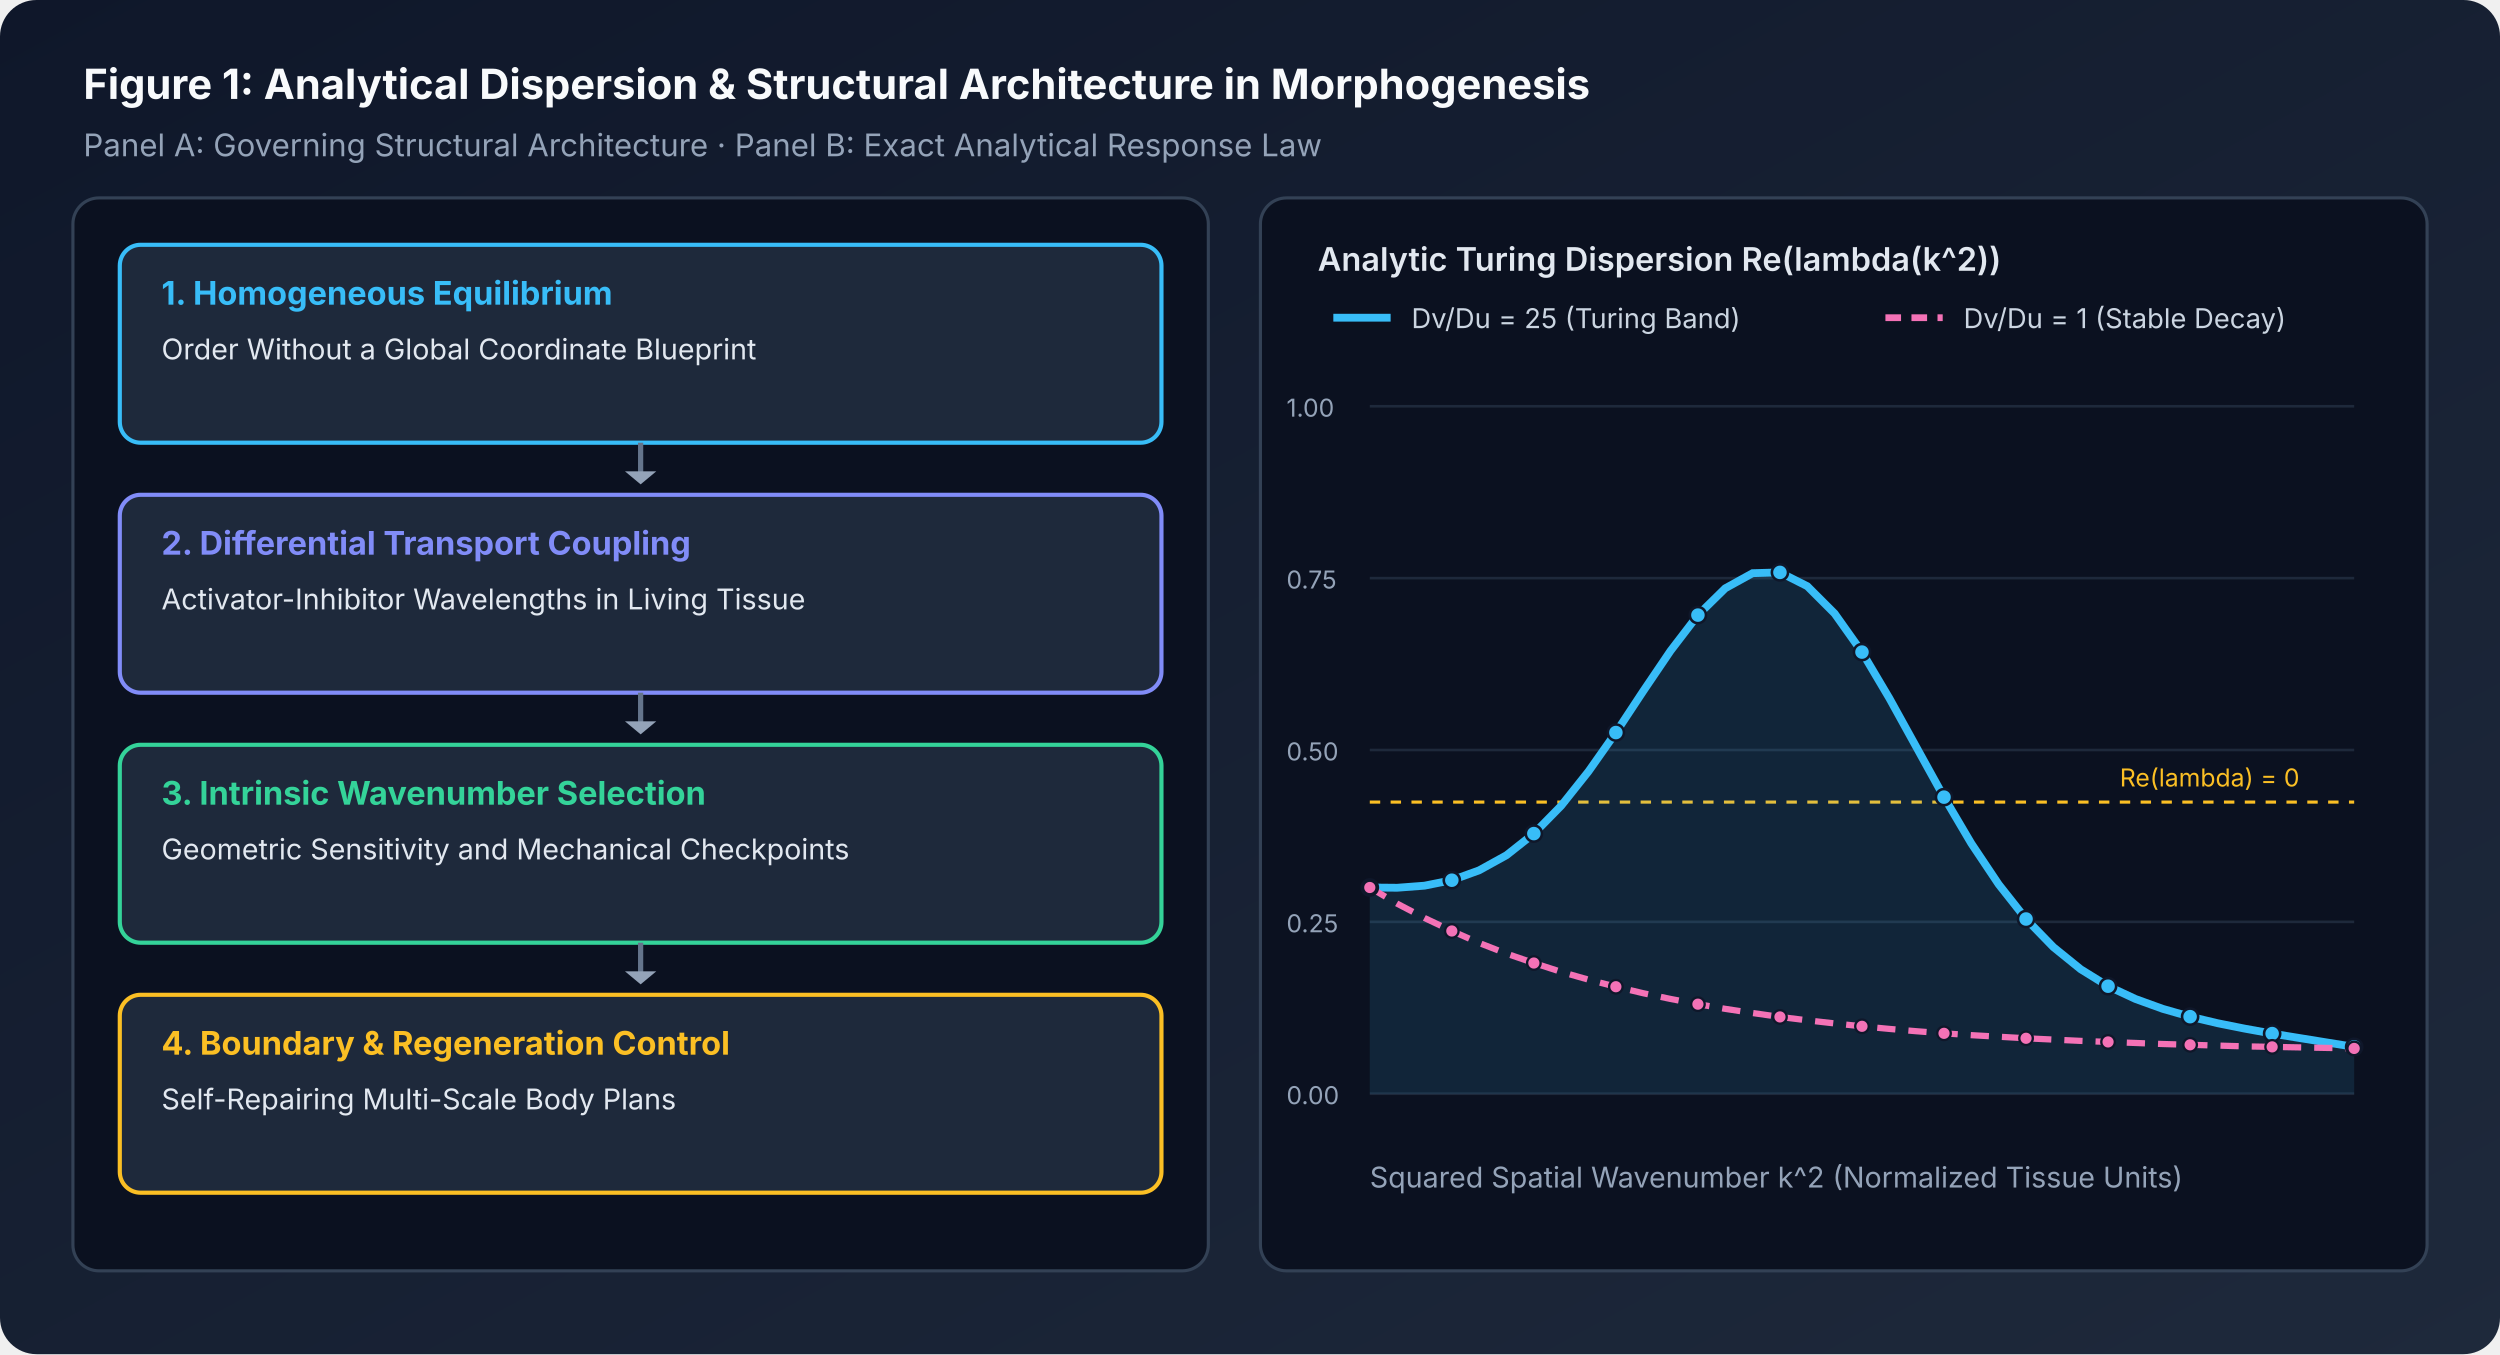
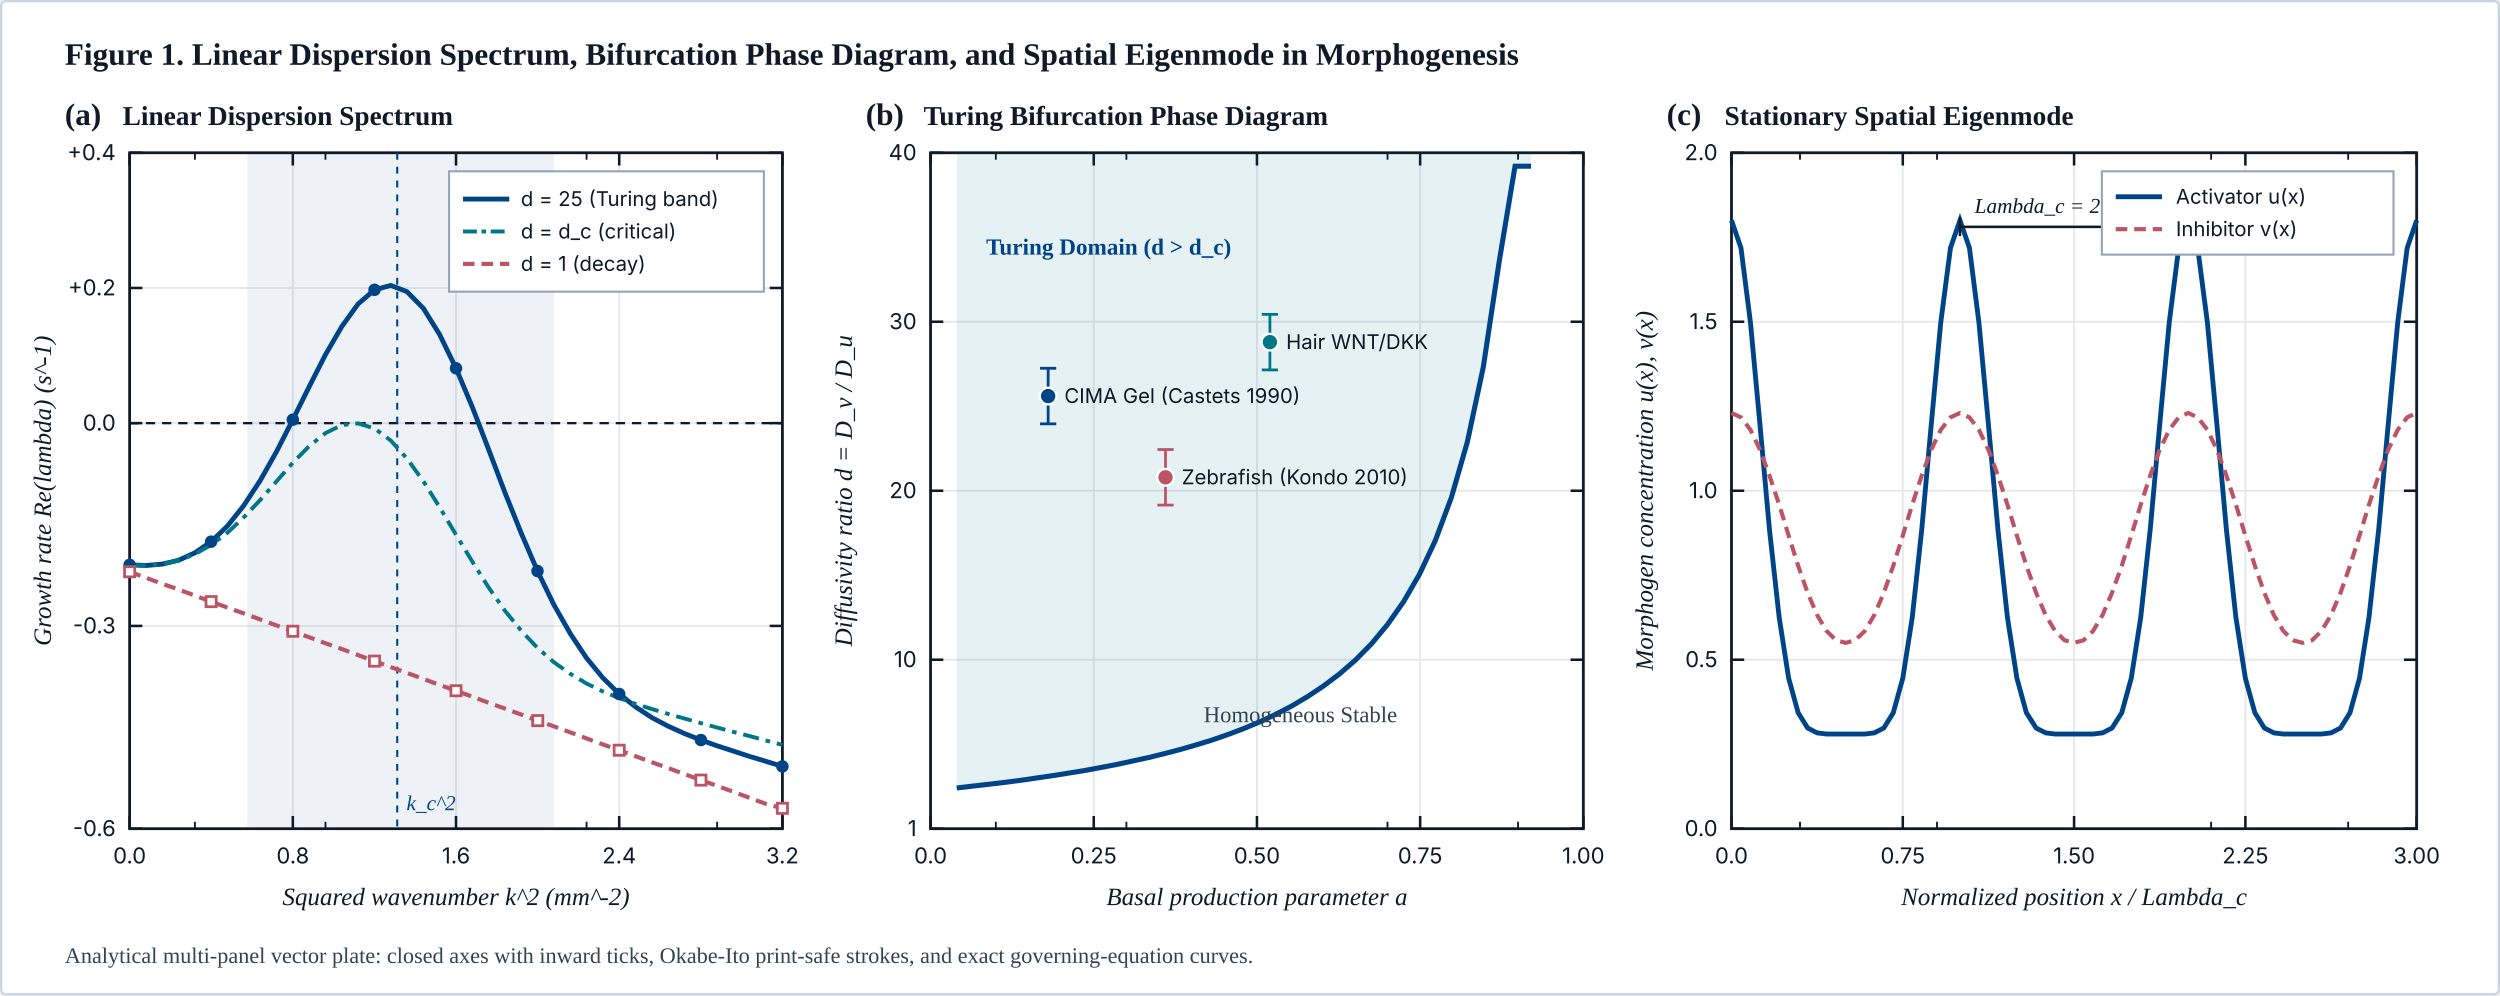
- <svg xmlns="http://www.w3.org/2000/svg" viewBox="0 0 960 520" width="960" height="520" role="img">
-   <defs>
-     <linearGradient id="domFigBg" x1="0%" y1="0%" x2="100%" y2="100%">
-       <stop offset="0%" stop-color="#0f172a" />
-       <stop offset="100%" stop-color="#1e293b" />
-     </linearGradient>
-   </defs>
-   <rect x="0" y="0" width="960" height="520" rx="14" fill="url(#domFigBg)" />
-   <text x="32" y="38" fill="#f8fafc" font-family="Inter, system-ui, sans-serif" font-size="16" font-weight="700">Figure 1: Analytical Dispersion &amp; Structural Architecture in Morphogenesis</text>
-   <text x="32" y="60" fill="#94a3b8" font-family="Inter, system-ui, sans-serif" font-size="12">Panel A: Governing Structural Architecture   ·   Panel B: Exact Analytical Response Law</text>
-   <rect x="28" y="76" width="436" height="412" rx="10" fill="#0b1120" stroke="#334155" stroke-width="1.2" />
-   <rect x="46" y="94" width="400" height="76" rx="8" fill="#1e293b" stroke="#38bdf8" stroke-width="1.6" />
-   <text x="62" y="117" fill="#38bdf8" font-family="Inter, system-ui, sans-serif" font-size="12.5" font-weight="700">1. Homogeneous Equilibrium</text>
-   <text x="62" y="138" fill="#e2e8f0" font-family="Inter, system-ui, sans-serif" font-size="11">Order Without a Global Coordinate Blueprint</text>
-   <line x1="246" y1="170" x2="246" y2="182" stroke="#64748b" stroke-width="2" />
-   <polygon points="240,181 252,181 246,186" fill="#94a3b8" />
-   <rect x="46" y="190" width="400" height="76" rx="8" fill="#1e293b" stroke="#818cf8" stroke-width="1.6" />
-   <text x="62" y="213" fill="#818cf8" font-family="Inter, system-ui, sans-serif" font-size="12.5" font-weight="700">2. Differential Transport Coupling</text>
-   <text x="62" y="234" fill="#e2e8f0" font-family="Inter, system-ui, sans-serif" font-size="11">Activator-Inhibitor Wavelengths in Living Tissue</text>
-   <line x1="246" y1="266" x2="246" y2="278" stroke="#64748b" stroke-width="2" />
-   <polygon points="240,277 252,277 246,282" fill="#94a3b8" />
-   <rect x="46" y="286" width="400" height="76" rx="8" fill="#1e293b" stroke="#34d399" stroke-width="1.6" />
-   <text x="62" y="309" fill="#34d399" font-family="Inter, system-ui, sans-serif" font-size="12.5" font-weight="700">3. Intrinsic Wavenumber Selection</text>
-   <text x="62" y="330" fill="#e2e8f0" font-family="Inter, system-ui, sans-serif" font-size="11">Geometric Sensitivity and Mechanical Checkpoints</text>
-   <line x1="246" y1="362" x2="246" y2="374" stroke="#64748b" stroke-width="2" />
-   <polygon points="240,373 252,373 246,378" fill="#94a3b8" />
-   <rect x="46" y="382" width="400" height="76" rx="8" fill="#1e293b" stroke="#fbbf24" stroke-width="1.6" />
-   <text x="62" y="405" fill="#fbbf24" font-family="Inter, system-ui, sans-serif" font-size="12.5" font-weight="700">4. Boundary &amp; Regeneration Control</text>
-   <text x="62" y="426" fill="#e2e8f0" font-family="Inter, system-ui, sans-serif" font-size="11">Self-Repairing Multi-Scale Body Plans</text>
-   <rect x="484" y="76" width="448" height="412" rx="10" fill="#0b1120" stroke="#334155" stroke-width="1.2" />
-   <text x="506" y="104" fill="#e2e8f0" font-family="Inter, system-ui, sans-serif" font-size="12.5" font-weight="600">Analytic Turing Dispersion Re(lambda(k^2))</text>
-   <line x1="512" y1="122" x2="534" y2="122" stroke="#38bdf8" stroke-width="3" />
-   <text x="542" y="126" fill="#cbd5e1" font-family="Inter, system-ui, sans-serif" font-size="10.5">Dv/Du = 25 (Turing Band)</text>
-   <line x1="724" y1="122" x2="746" y2="122" stroke="#f472b6" stroke-width="2.6" stroke-dasharray="6 4" />
-   <text x="754" y="126" fill="#cbd5e1" font-family="Inter, system-ui, sans-serif" font-size="10.5">Dv/Du = 1 (Stable Decay)</text>
-   <line x1="526" y1="420" x2="904" y2="420" stroke="#1e293b" stroke-width="1" />
-   <line x1="526" y1="354" x2="904" y2="354" stroke="#1e293b" stroke-width="1" />
-   <line x1="526" y1="288" x2="904" y2="288" stroke="#1e293b" stroke-width="1" />
-   <line x1="526" y1="222" x2="904" y2="222" stroke="#1e293b" stroke-width="1" />
-   <line x1="526" y1="156" x2="904" y2="156" stroke="#1e293b" stroke-width="1" />
-   <line x1="526" y1="308" x2="904" y2="308" stroke="#fbbf24" stroke-width="1.2" stroke-dasharray="4 4" />
-   <text x="814" y="302" fill="#fbbf24" font-family="Inter, system-ui, sans-serif" font-size="9.5">Re(lambda) = 0</text>
-   <text x="494" y="424" fill="#94a3b8" font-family="Inter, system-ui, sans-serif" font-size="9.5">0.00</text>
-   <text x="494" y="358" fill="#94a3b8" font-family="Inter, system-ui, sans-serif" font-size="9.5">0.25</text>
-   <text x="494" y="292" fill="#94a3b8" font-family="Inter, system-ui, sans-serif" font-size="9.5">0.50</text>
-   <text x="494" y="226" fill="#94a3b8" font-family="Inter, system-ui, sans-serif" font-size="9.5">0.75</text>
-   <text x="494" y="160" fill="#94a3b8" font-family="Inter, system-ui, sans-serif" font-size="9.5">1.00</text>
-   <polygon points="526.0,420.0 526.0,340.8 536.5,340.9 547.0,340.1 557.5,338.0 568.0,334.2 578.5,328.4 589.0,320.1 599.5,309.4 610.0,296.2 620.5,281.3 631.0,265.4 641.5,249.9 652.0,236.2 662.5,225.9 673.0,220.1 683.5,219.8 694.0,225.1 704.5,235.6 715.0,250.4 725.5,268.1 736.0,287.1 746.5,306.1 757.0,323.9 767.5,339.6 778.0,352.9 788.5,363.7 799.0,372.2 809.5,378.7 820.0,383.6 830.5,387.4 841.0,390.4 851.5,392.9 862.0,395.0 872.5,396.9 883.0,398.6 893.5,400.3 904.0,402.0 904.0,420.0" fill="#38bdf8" opacity="0.12" />
-   <path d="M526.0,340.8 L536.5,340.9 L547.0,340.1 L557.5,338.0 L568.0,334.2 L578.5,328.4 L589.0,320.1 L599.5,309.4 L610.0,296.2 L620.5,281.3 L631.0,265.4 L641.5,249.9 L652.0,236.2 L662.5,225.9 L673.0,220.1 L683.5,219.8 L694.0,225.1 L704.5,235.6 L715.0,250.4 L725.5,268.1 L736.0,287.1 L746.5,306.1 L757.0,323.9 L767.5,339.6 L778.0,352.9 L788.5,363.7 L799.0,372.2 L809.5,378.7 L820.0,383.6 L830.5,387.4 L841.0,390.4 L851.5,392.9 L862.0,395.0 L872.5,396.9 L883.0,398.6 L893.5,400.3 L904.0,402.0" fill="none" stroke="#38bdf8" stroke-width="3.0" />
-   <path d="M526.0,340.8 L536.5,347.0 L547.0,352.5 L557.5,357.5 L568.0,362.1 L578.5,366.2 L589.0,369.8 L599.5,373.2 L610.0,376.2 L620.5,378.9 L631.0,381.4 L641.5,383.6 L652.0,385.6 L662.5,387.4 L673.0,389.0 L683.5,390.5 L694.0,391.8 L704.5,393.0 L715.0,394.1 L725.5,395.1 L736.0,396.0 L746.5,396.8 L757.0,397.5 L767.5,398.1 L778.0,398.7 L788.5,399.2 L799.0,399.7 L809.5,400.1 L820.0,400.5 L830.5,400.9 L841.0,401.2 L851.5,401.5 L862.0,401.8 L872.5,402.0 L883.0,402.2 L893.5,402.4 L904.0,402.6" fill="none" stroke="#f472b6" stroke-width="2.4" stroke-dasharray="7 5" />
-   <circle cx="526.0" cy="340.8" r="3.1" fill="#38bdf8" stroke="#0f172a" stroke-width="1.0" />
-   <circle cx="526.0" cy="340.8" r="2.6" fill="#f472b6" stroke="#0f172a" stroke-width="0.9" />
-   <circle cx="557.5" cy="338.0" r="3.1" fill="#38bdf8" stroke="#0f172a" stroke-width="1.0" />
-   <circle cx="557.5" cy="357.5" r="2.6" fill="#f472b6" stroke="#0f172a" stroke-width="0.9" />
-   <circle cx="589.0" cy="320.1" r="3.1" fill="#38bdf8" stroke="#0f172a" stroke-width="1.0" />
-   <circle cx="589.0" cy="369.8" r="2.6" fill="#f472b6" stroke="#0f172a" stroke-width="0.9" />
-   <circle cx="620.5" cy="281.3" r="3.1" fill="#38bdf8" stroke="#0f172a" stroke-width="1.0" />
-   <circle cx="620.5" cy="378.9" r="2.6" fill="#f472b6" stroke="#0f172a" stroke-width="0.9" />
-   <circle cx="652.0" cy="236.2" r="3.1" fill="#38bdf8" stroke="#0f172a" stroke-width="1.0" />
-   <circle cx="652.0" cy="385.6" r="2.6" fill="#f472b6" stroke="#0f172a" stroke-width="0.9" />
-   <circle cx="683.5" cy="219.8" r="3.1" fill="#38bdf8" stroke="#0f172a" stroke-width="1.0" />
-   <circle cx="683.5" cy="390.5" r="2.6" fill="#f472b6" stroke="#0f172a" stroke-width="0.9" />
-   <circle cx="715.0" cy="250.4" r="3.1" fill="#38bdf8" stroke="#0f172a" stroke-width="1.0" />
-   <circle cx="715.0" cy="394.1" r="2.6" fill="#f472b6" stroke="#0f172a" stroke-width="0.9" />
-   <circle cx="746.5" cy="306.1" r="3.1" fill="#38bdf8" stroke="#0f172a" stroke-width="1.0" />
-   <circle cx="746.5" cy="396.8" r="2.6" fill="#f472b6" stroke="#0f172a" stroke-width="0.9" />
-   <circle cx="778.0" cy="352.9" r="3.1" fill="#38bdf8" stroke="#0f172a" stroke-width="1.0" />
-   <circle cx="778.0" cy="398.7" r="2.6" fill="#f472b6" stroke="#0f172a" stroke-width="0.9" />
-   <circle cx="809.5" cy="378.7" r="3.1" fill="#38bdf8" stroke="#0f172a" stroke-width="1.0" />
-   <circle cx="809.5" cy="400.1" r="2.6" fill="#f472b6" stroke="#0f172a" stroke-width="0.9" />
-   <circle cx="841.0" cy="390.4" r="3.1" fill="#38bdf8" stroke="#0f172a" stroke-width="1.0" />
-   <circle cx="841.0" cy="401.2" r="2.6" fill="#f472b6" stroke="#0f172a" stroke-width="0.9" />
-   <circle cx="872.5" cy="396.9" r="3.1" fill="#38bdf8" stroke="#0f172a" stroke-width="1.0" />
-   <circle cx="872.5" cy="402.0" r="2.6" fill="#f472b6" stroke="#0f172a" stroke-width="0.9" />
-   <circle cx="904.0" cy="402.0" r="3.1" fill="#38bdf8" stroke="#0f172a" stroke-width="1.0" />
-   <circle cx="904.0" cy="402.6" r="2.6" fill="#f472b6" stroke="#0f172a" stroke-width="0.9" />
-   <text x="526" y="456" fill="#94a3b8" font-family="Inter, system-ui, sans-serif" font-size="11">Squared Spatial Wavenumber k^2 (Normalized Tissue Units)</text>
+ <svg xmlns="http://www.w3.org/2000/svg" viewBox="0 0 1080 430" width="1080" height="430" role="img" data-figure-style="journal-multipanel">
+   <rect x="0.5" y="0.5" width="1079" height="429" rx="2" fill="#ffffff" stroke="#cbd5e1" stroke-width="1" />
+   <text x="28" y="28" fill="#111827" font-family="Georgia, 'Times New Roman', serif" font-size="13.5" font-weight="700">Figure 1. Linear Dispersion Spectrum, Bifurcation Phase Diagram, and Spatial Eigenmode in Morphogenesis</text>
+   <text x="28.0" y="54.0" fill="#111827" font-family="Georgia, 'Times New Roman', serif" font-size="13.5" font-weight="700">(a)</text>
+   <text x="53.0" y="54.0" fill="#111827" font-family="Georgia, 'Times New Roman', serif" font-size="11.8" font-weight="600">Linear Dispersion Spectrum</text>
+   <line x1="56.0" y1="358.0" x2="338.0" y2="358.0" stroke="#e5e7eb" stroke-width="0.8" />
+   <line x1="56.0" y1="270.4" x2="338.0" y2="270.4" stroke="#e5e7eb" stroke-width="0.8" />
+   <line x1="56.0" y1="182.8" x2="338.0" y2="182.8" stroke="#e5e7eb" stroke-width="0.8" />
+   <line x1="56.0" y1="124.4" x2="338.0" y2="124.4" stroke="#e5e7eb" stroke-width="0.8" />
+   <line x1="56.0" y1="66.0" x2="338.0" y2="66.0" stroke="#e5e7eb" stroke-width="0.8" />
+   <line x1="56.0" y1="66.0" x2="56.0" y2="358.0" stroke="#e5e7eb" stroke-width="0.8" />
+   <line x1="126.5" y1="66.0" x2="126.5" y2="358.0" stroke="#e5e7eb" stroke-width="0.8" />
+   <line x1="197.0" y1="66.0" x2="197.0" y2="358.0" stroke="#e5e7eb" stroke-width="0.8" />
+   <line x1="267.5" y1="66.0" x2="267.5" y2="358.0" stroke="#e5e7eb" stroke-width="0.8" />
+   <line x1="338.0" y1="66.0" x2="338.0" y2="358.0" stroke="#e5e7eb" stroke-width="0.8" />
+   <rect x="56.0" y="66.0" width="282.0" height="292.0" fill="none" stroke="#111827" stroke-width="1.2" />
+   <line x1="56.0" y1="358.0" x2="56.0" y2="352.5" stroke="#111827" stroke-width="1.1" />
+   <line x1="56.0" y1="66.0" x2="56.0" y2="71.5" stroke="#111827" stroke-width="1.1" />
+   <text x="56.0" y="373.0" text-anchor="middle" fill="#111827" font-family="Inter, 'Helvetica Neue', Arial, sans-serif" font-size="9.5">0.0</text>
+   <line x1="126.5" y1="358.0" x2="126.5" y2="352.5" stroke="#111827" stroke-width="1.1" />
+   <line x1="126.5" y1="66.0" x2="126.5" y2="71.5" stroke="#111827" stroke-width="1.1" />
+   <text x="126.5" y="373.0" text-anchor="middle" fill="#111827" font-family="Inter, 'Helvetica Neue', Arial, sans-serif" font-size="9.5">0.8</text>
+   <line x1="197.0" y1="358.0" x2="197.0" y2="352.5" stroke="#111827" stroke-width="1.1" />
+   <line x1="197.0" y1="66.0" x2="197.0" y2="71.5" stroke="#111827" stroke-width="1.1" />
+   <text x="197.0" y="373.0" text-anchor="middle" fill="#111827" font-family="Inter, 'Helvetica Neue', Arial, sans-serif" font-size="9.5">1.6</text>
+   <line x1="267.5" y1="358.0" x2="267.5" y2="352.5" stroke="#111827" stroke-width="1.1" />
+   <line x1="267.5" y1="66.0" x2="267.5" y2="71.5" stroke="#111827" stroke-width="1.1" />
+   <text x="267.5" y="373.0" text-anchor="middle" fill="#111827" font-family="Inter, 'Helvetica Neue', Arial, sans-serif" font-size="9.5">2.4</text>
+   <line x1="338.0" y1="358.0" x2="338.0" y2="352.5" stroke="#111827" stroke-width="1.1" />
+   <line x1="338.0" y1="66.0" x2="338.0" y2="71.5" stroke="#111827" stroke-width="1.1" />
+   <text x="338.0" y="373.0" text-anchor="middle" fill="#111827" font-family="Inter, 'Helvetica Neue', Arial, sans-serif" font-size="9.5">3.2</text>
+   <line x1="84.2" y1="358.0" x2="84.2" y2="355.0" stroke="#111827" stroke-width="0.8" />
+   <line x1="84.2" y1="66.0" x2="84.2" y2="69.0" stroke="#111827" stroke-width="0.8" />
+   <line x1="140.6" y1="358.0" x2="140.6" y2="355.0" stroke="#111827" stroke-width="0.8" />
+   <line x1="140.6" y1="66.0" x2="140.6" y2="69.0" stroke="#111827" stroke-width="0.8" />
+   <line x1="197.0" y1="358.0" x2="197.0" y2="355.0" stroke="#111827" stroke-width="0.8" />
+   <line x1="197.0" y1="66.0" x2="197.0" y2="69.0" stroke="#111827" stroke-width="0.8" />
+   <line x1="253.4" y1="358.0" x2="253.4" y2="355.0" stroke="#111827" stroke-width="0.8" />
+   <line x1="253.4" y1="66.0" x2="253.4" y2="69.0" stroke="#111827" stroke-width="0.8" />
+   <line x1="309.8" y1="358.0" x2="309.8" y2="355.0" stroke="#111827" stroke-width="0.8" />
+   <line x1="309.8" y1="66.0" x2="309.8" y2="69.0" stroke="#111827" stroke-width="0.8" />
+   <line x1="56.0" y1="358.0" x2="61.5" y2="358.0" stroke="#111827" stroke-width="1.1" />
+   <line x1="338.0" y1="358.0" x2="332.5" y2="358.0" stroke="#111827" stroke-width="1.1" />
+   <text x="50.0" y="361.2" text-anchor="end" fill="#111827" font-family="Inter, 'Helvetica Neue', Arial, sans-serif" font-size="9.5">-0.6</text>
+   <line x1="56.0" y1="270.4" x2="61.5" y2="270.4" stroke="#111827" stroke-width="1.1" />
+   <line x1="338.0" y1="270.4" x2="332.5" y2="270.4" stroke="#111827" stroke-width="1.1" />
+   <text x="50.0" y="273.6" text-anchor="end" fill="#111827" font-family="Inter, 'Helvetica Neue', Arial, sans-serif" font-size="9.5">-0.3</text>
+   <line x1="56.0" y1="182.8" x2="61.5" y2="182.8" stroke="#111827" stroke-width="1.1" />
+   <line x1="338.0" y1="182.8" x2="332.5" y2="182.8" stroke="#111827" stroke-width="1.1" />
+   <text x="50.0" y="186.0" text-anchor="end" fill="#111827" font-family="Inter, 'Helvetica Neue', Arial, sans-serif" font-size="9.5">0.0</text>
+   <line x1="56.0" y1="124.4" x2="61.5" y2="124.4" stroke="#111827" stroke-width="1.1" />
+   <line x1="338.0" y1="124.4" x2="332.5" y2="124.4" stroke="#111827" stroke-width="1.1" />
+   <text x="50.0" y="127.6" text-anchor="end" fill="#111827" font-family="Inter, 'Helvetica Neue', Arial, sans-serif" font-size="9.5">+0.2</text>
+   <line x1="56.0" y1="66.0" x2="61.5" y2="66.0" stroke="#111827" stroke-width="1.1" />
+   <line x1="338.0" y1="66.0" x2="332.5" y2="66.0" stroke="#111827" stroke-width="1.1" />
+   <text x="50.0" y="69.2" text-anchor="end" fill="#111827" font-family="Inter, 'Helvetica Neue', Arial, sans-serif" font-size="9.5">+0.4</text>
+   <text x="197.0" y="391.0" text-anchor="middle" fill="#111827" font-family="Georgia, 'Times New Roman', serif" font-size="10.8" font-style="italic">Squared wavenumber k^2 (mm^-2)</text>
+   <text x="22.0" y="212.0" text-anchor="middle" transform="rotate(-90 22.0 212.0)" fill="#111827" font-family="Georgia, 'Times New Roman', serif" font-size="10.8" font-style="italic">Growth rate Re(lambda) (s^-1)</text>
+   <rect x="106.8" y="66.0" width="132.5" height="292.0" fill="#004488" fill-opacity="0.07" />
+   <line x1="56.0" y1="182.8" x2="338.0" y2="182.8" stroke="#111827" stroke-width="1.0" stroke-dasharray="4 3" />
+   <line x1="171.6" y1="66.0" x2="171.6" y2="358.0" stroke="#004488" stroke-width="0.9" stroke-dasharray="3 3" />
+   <text x="175.6" y="350.0" fill="#004488" font-family="Georgia, 'Times New Roman', serif" font-size="9.2" font-style="italic">k_c^2</text>
+   <path d="M56.0,244.0 L63.0,244.3 L70.1,243.7 L77.2,242.0 L84.2,238.8 L91.2,234.0 L98.3,227.2 L105.3,218.4 L112.4,207.6 L119.5,195.0 L126.5,181.3 L133.6,167.0 L140.6,153.2 L147.7,141.0 L154.7,131.3 L161.8,125.2 L168.8,123.3 L175.8,126.0 L182.9,133.2 L189.9,144.5 L197.0,159.1 L204.1,176.0 L211.1,194.2 L218.1,212.7 L225.2,230.4 L232.2,246.7 L239.3,261.3 L246.4,273.8 L253.4,284.3 L260.4,292.8 L267.5,299.8 L274.6,305.4 L281.6,310.0 L288.6,313.7 L295.7,316.9 L302.8,319.7 L309.8,322.2 L316.9,324.5 L323.9,326.8 L330.9,328.9 L338.0,331.1" fill="none" stroke="#004488" stroke-width="2.1" />
+   <path d="M56.0,244.1 L63.0,244.3 L70.1,243.7 L77.2,242.1 L84.2,239.4 L91.2,235.4 L98.3,230.1 L105.3,223.5 L112.4,216.0 L119.5,207.9 L126.5,199.9 L133.6,192.7 L140.6,187.1 L147.7,183.6 L154.7,182.9 L161.8,185.1 L168.8,190.3 L175.8,198.1 L182.9,207.9 L189.9,219.1 L197.0,231.0 L204.1,242.7 L211.1,253.8 L218.1,263.8 L225.2,272.5 L232.2,279.9 L239.3,286.1 L246.4,291.1 L253.4,295.3 L260.4,298.7 L267.5,301.6 L274.6,304.1 L281.6,306.3 L288.6,308.4 L295.7,310.4 L302.8,312.4 L309.8,314.3 L316.9,316.2 L323.9,318.0 L330.9,319.9 L338.0,321.8" fill="none" stroke="#007788" stroke-width="1.7" stroke-dasharray="7 3 2 3" />
+   <path d="M56.0,247.0 L63.0,249.6 L70.1,252.2 L77.2,254.7 L84.2,257.3 L91.2,259.9 L98.3,262.5 L105.3,265.0 L112.4,267.6 L119.5,270.2 L126.5,272.7 L133.6,275.3 L140.6,277.9 L147.7,280.4 L154.7,283.0 L161.8,285.6 L168.8,288.2 L175.8,290.7 L182.9,293.3 L189.9,295.9 L197.0,298.4 L204.1,301.0 L211.1,303.6 L218.1,306.1 L225.2,308.7 L232.2,311.3 L239.3,313.8 L246.4,316.4 L253.4,319.0 L260.4,321.6 L267.5,324.1 L274.6,326.7 L281.6,329.3 L288.6,331.8 L295.7,334.4 L302.8,337.0 L309.8,339.5 L316.9,342.1 L323.9,344.7 L330.9,347.3 L338.0,349.2" fill="none" stroke="#bb5566" stroke-width="1.8" stroke-dasharray="5 3" />
+   <circle cx="56.0" cy="244.0" r="2.7" fill="#004488" />
+   <rect x="53.8" y="244.8" width="4.4" height="4.4" fill="#ffffff" stroke="#bb5566" stroke-width="1.2" />
+   <circle cx="91.2" cy="234.0" r="2.7" fill="#004488" />
+   <rect x="89.0" y="257.7" width="4.4" height="4.4" fill="#ffffff" stroke="#bb5566" stroke-width="1.2" />
+   <circle cx="126.5" cy="181.3" r="2.7" fill="#004488" />
+   <rect x="124.3" y="270.5" width="4.4" height="4.4" fill="#ffffff" stroke="#bb5566" stroke-width="1.2" />
+   <circle cx="161.8" cy="125.2" r="2.7" fill="#004488" />
+   <rect x="159.6" y="283.4" width="4.4" height="4.4" fill="#ffffff" stroke="#bb5566" stroke-width="1.2" />
+   <circle cx="197.0" cy="159.1" r="2.7" fill="#004488" />
+   <rect x="194.8" y="296.2" width="4.4" height="4.4" fill="#ffffff" stroke="#bb5566" stroke-width="1.2" />
+   <circle cx="232.2" cy="246.7" r="2.7" fill="#004488" />
+   <rect x="230.1" y="309.1" width="4.4" height="4.4" fill="#ffffff" stroke="#bb5566" stroke-width="1.2" />
+   <circle cx="267.5" cy="299.8" r="2.7" fill="#004488" />
+   <rect x="265.3" y="321.9" width="4.4" height="4.4" fill="#ffffff" stroke="#bb5566" stroke-width="1.2" />
+   <circle cx="302.8" cy="319.7" r="2.7" fill="#004488" />
+   <rect x="300.6" y="334.8" width="4.4" height="4.4" fill="#ffffff" stroke="#bb5566" stroke-width="1.2" />
+   <circle cx="338.0" cy="331.1" r="2.7" fill="#004488" />
+   <rect x="335.8" y="347.0" width="4.4" height="4.4" fill="#ffffff" stroke="#bb5566" stroke-width="1.2" />
+   <rect x="194.0" y="74.0" width="136" height="52" fill="#ffffff" stroke="#94a3b8" stroke-width="0.9" />
+   <line x1="200.0" y1="86.0" x2="220.0" y2="86.0" stroke="#004488" stroke-width="2.1" />
+   <text x="225.0" y="89.0" fill="#111827" font-family="Inter, 'Helvetica Neue', Arial, sans-serif" font-size="8.8">d = 25 (Turing band)</text>
+   <line x1="200.0" y1="100.0" x2="220.0" y2="100.0" stroke="#007788" stroke-width="1.7" stroke-dasharray="6 2 2 2" />
+   <text x="225.0" y="103.0" fill="#111827" font-family="Inter, 'Helvetica Neue', Arial, sans-serif" font-size="8.8">d = d_c (critical)</text>
+   <line x1="200.0" y1="114.0" x2="220.0" y2="114.0" stroke="#bb5566" stroke-width="1.8" stroke-dasharray="5 3" />
+   <text x="225.0" y="117.0" fill="#111827" font-family="Inter, 'Helvetica Neue', Arial, sans-serif" font-size="8.8">d = 1 (decay)</text>
+   <text x="374.0" y="54.0" fill="#111827" font-family="Georgia, 'Times New Roman', serif" font-size="13.5" font-weight="700">(b)</text>
+   <text x="399.0" y="54.0" fill="#111827" font-family="Georgia, 'Times New Roman', serif" font-size="11.8" font-weight="600">Turing Bifurcation Phase Diagram</text>
+   <line x1="402.0" y1="358.0" x2="684.0" y2="358.0" stroke="#e5e7eb" stroke-width="0.8" />
+   <line x1="402.0" y1="285.0" x2="684.0" y2="285.0" stroke="#e5e7eb" stroke-width="0.8" />
+   <line x1="402.0" y1="212.0" x2="684.0" y2="212.0" stroke="#e5e7eb" stroke-width="0.8" />
+   <line x1="402.0" y1="139.0" x2="684.0" y2="139.0" stroke="#e5e7eb" stroke-width="0.8" />
+   <line x1="402.0" y1="66.0" x2="684.0" y2="66.0" stroke="#e5e7eb" stroke-width="0.8" />
+   <line x1="402.0" y1="66.0" x2="402.0" y2="358.0" stroke="#e5e7eb" stroke-width="0.8" />
+   <line x1="472.5" y1="66.0" x2="472.5" y2="358.0" stroke="#e5e7eb" stroke-width="0.8" />
+   <line x1="543.0" y1="66.0" x2="543.0" y2="358.0" stroke="#e5e7eb" stroke-width="0.8" />
+   <line x1="613.5" y1="66.0" x2="613.5" y2="358.0" stroke="#e5e7eb" stroke-width="0.8" />
+   <line x1="684.0" y1="66.0" x2="684.0" y2="358.0" stroke="#e5e7eb" stroke-width="0.8" />
+   <rect x="402.0" y="66.0" width="282.0" height="292.0" fill="none" stroke="#111827" stroke-width="1.2" />
+   <line x1="402.0" y1="358.0" x2="402.0" y2="352.5" stroke="#111827" stroke-width="1.1" />
+   <line x1="402.0" y1="66.0" x2="402.0" y2="71.5" stroke="#111827" stroke-width="1.1" />
+   <text x="402.0" y="373.0" text-anchor="middle" fill="#111827" font-family="Inter, 'Helvetica Neue', Arial, sans-serif" font-size="9.5">0.0</text>
+   <line x1="472.5" y1="358.0" x2="472.5" y2="352.5" stroke="#111827" stroke-width="1.1" />
+   <line x1="472.5" y1="66.0" x2="472.5" y2="71.5" stroke="#111827" stroke-width="1.1" />
+   <text x="472.5" y="373.0" text-anchor="middle" fill="#111827" font-family="Inter, 'Helvetica Neue', Arial, sans-serif" font-size="9.5">0.25</text>
+   <line x1="543.0" y1="358.0" x2="543.0" y2="352.5" stroke="#111827" stroke-width="1.1" />
+   <line x1="543.0" y1="66.0" x2="543.0" y2="71.5" stroke="#111827" stroke-width="1.1" />
+   <text x="543.0" y="373.0" text-anchor="middle" fill="#111827" font-family="Inter, 'Helvetica Neue', Arial, sans-serif" font-size="9.5">0.50</text>
+   <line x1="613.5" y1="358.0" x2="613.5" y2="352.5" stroke="#111827" stroke-width="1.1" />
+   <line x1="613.5" y1="66.0" x2="613.5" y2="71.5" stroke="#111827" stroke-width="1.1" />
+   <text x="613.5" y="373.0" text-anchor="middle" fill="#111827" font-family="Inter, 'Helvetica Neue', Arial, sans-serif" font-size="9.5">0.75</text>
+   <line x1="684.0" y1="358.0" x2="684.0" y2="352.5" stroke="#111827" stroke-width="1.1" />
+   <line x1="684.0" y1="66.0" x2="684.0" y2="71.5" stroke="#111827" stroke-width="1.1" />
+   <text x="684.0" y="373.0" text-anchor="middle" fill="#111827" font-family="Inter, 'Helvetica Neue', Arial, sans-serif" font-size="9.5">1.00</text>
+   <line x1="430.2" y1="358.0" x2="430.2" y2="355.0" stroke="#111827" stroke-width="0.8" />
+   <line x1="430.2" y1="66.0" x2="430.2" y2="69.0" stroke="#111827" stroke-width="0.8" />
+   <line x1="486.6" y1="358.0" x2="486.6" y2="355.0" stroke="#111827" stroke-width="0.8" />
+   <line x1="486.6" y1="66.0" x2="486.6" y2="69.0" stroke="#111827" stroke-width="0.8" />
+   <line x1="543.0" y1="358.0" x2="543.0" y2="355.0" stroke="#111827" stroke-width="0.8" />
+   <line x1="543.0" y1="66.0" x2="543.0" y2="69.0" stroke="#111827" stroke-width="0.8" />
+   <line x1="599.4" y1="358.0" x2="599.4" y2="355.0" stroke="#111827" stroke-width="0.8" />
+   <line x1="599.4" y1="66.0" x2="599.4" y2="69.0" stroke="#111827" stroke-width="0.8" />
+   <line x1="655.8" y1="358.0" x2="655.8" y2="355.0" stroke="#111827" stroke-width="0.8" />
+   <line x1="655.8" y1="66.0" x2="655.8" y2="69.0" stroke="#111827" stroke-width="0.8" />
+   <line x1="402.0" y1="358.0" x2="407.5" y2="358.0" stroke="#111827" stroke-width="1.1" />
+   <line x1="684.0" y1="358.0" x2="678.5" y2="358.0" stroke="#111827" stroke-width="1.1" />
+   <text x="396.0" y="361.2" text-anchor="end" fill="#111827" font-family="Inter, 'Helvetica Neue', Arial, sans-serif" font-size="9.5">1</text>
+   <line x1="402.0" y1="285.0" x2="407.5" y2="285.0" stroke="#111827" stroke-width="1.1" />
+   <line x1="684.0" y1="285.0" x2="678.5" y2="285.0" stroke="#111827" stroke-width="1.1" />
+   <text x="396.0" y="288.2" text-anchor="end" fill="#111827" font-family="Inter, 'Helvetica Neue', Arial, sans-serif" font-size="9.5">10</text>
+   <line x1="402.0" y1="212.0" x2="407.5" y2="212.0" stroke="#111827" stroke-width="1.1" />
+   <line x1="684.0" y1="212.0" x2="678.5" y2="212.0" stroke="#111827" stroke-width="1.1" />
+   <text x="396.0" y="215.2" text-anchor="end" fill="#111827" font-family="Inter, 'Helvetica Neue', Arial, sans-serif" font-size="9.5">20</text>
+   <line x1="402.0" y1="139.0" x2="407.5" y2="139.0" stroke="#111827" stroke-width="1.1" />
+   <line x1="684.0" y1="139.0" x2="678.5" y2="139.0" stroke="#111827" stroke-width="1.1" />
+   <text x="396.0" y="142.2" text-anchor="end" fill="#111827" font-family="Inter, 'Helvetica Neue', Arial, sans-serif" font-size="9.5">30</text>
+   <line x1="402.0" y1="66.0" x2="407.5" y2="66.0" stroke="#111827" stroke-width="1.1" />
+   <line x1="684.0" y1="66.0" x2="678.5" y2="66.0" stroke="#111827" stroke-width="1.1" />
+   <text x="396.0" y="69.2" text-anchor="end" fill="#111827" font-family="Inter, 'Helvetica Neue', Arial, sans-serif" font-size="9.5">40</text>
+   <text x="543.0" y="391.0" text-anchor="middle" fill="#111827" font-family="Georgia, 'Times New Roman', serif" font-size="10.8" font-style="italic">Basal production parameter a</text>
+   <text x="368.0" y="212.0" text-anchor="middle" transform="rotate(-90 368.0 212.0)" fill="#111827" font-family="Georgia, 'Times New Roman', serif" font-size="10.8" font-style="italic">Diffusivity ratio d = D_v / D_u</text>
+   <polygon points="413.3,66.0 413.3,340.4 420.2,339.6 427.1,338.8 434.0,338.0 440.9,337.1 447.7,336.1 454.6,335.1 461.5,334.0 468.4,332.9 475.3,331.6 482.2,330.3 489.1,328.8 496.0,327.3 502.9,325.6 509.8,323.8 516.7,321.8 523.6,319.7 530.5,317.3 537.4,314.7 544.3,311.8 551.1,308.6 558.0,305.0 564.9,300.9 571.8,296.3 578.7,291.1 585.6,285.1 592.5,278.1 599.4,269.8 606.3,260.0 613.2,248.1 620.1,233.4 627.0,214.9 633.9,190.9 640.8,158.5 647.7,112.7 654.5,71.8 661.4,71.8 661.4,66.0" fill="#007788" fill-opacity="0.10" />
+   <path d="M413.3,340.4 L420.2,339.6 L427.1,338.8 L434.0,338.0 L440.9,337.1 L447.7,336.1 L454.6,335.1 L461.5,334.0 L468.4,332.9 L475.3,331.6 L482.2,330.3 L489.1,328.8 L496.0,327.3 L502.9,325.6 L509.8,323.8 L516.7,321.8 L523.6,319.7 L530.5,317.3 L537.4,314.7 L544.3,311.8 L551.1,308.6 L558.0,305.0 L564.9,300.9 L571.8,296.3 L578.7,291.1 L585.6,285.1 L592.5,278.1 L599.4,269.8 L606.3,260.0 L613.2,248.1 L620.1,233.4 L627.0,214.9 L633.9,190.9 L640.8,158.5 L647.7,112.7 L654.5,71.8 L661.4,71.8" fill="none" stroke="#004488" stroke-width="2.2" />
+   <text x="426.0" y="110.0" fill="#004488" font-family="Georgia, 'Times New Roman', serif" font-size="10" font-weight="600">Turing Domain (d &gt; d_c)</text>
+   <text x="520.0" y="312.0" fill="#334155" font-family="Georgia, 'Times New Roman', serif" font-size="9.8">Homogeneous Stable</text>
+   <line x1="452.8" y1="159.1" x2="452.8" y2="183.1" stroke="#004488" stroke-width="1.2" />
+   <line x1="449.3" y1="159.1" x2="456.3" y2="159.1" stroke="#004488" stroke-width="1.2" />
+   <line x1="449.3" y1="183.1" x2="456.3" y2="183.1" stroke="#004488" stroke-width="1.2" />
+   <circle cx="452.8" cy="171.1" r="3.6" fill="#004488" stroke="#ffffff" stroke-width="1" />
+   <text x="459.8" y="174.1" fill="#111827" font-family="Inter, 'Helvetica Neue', Arial, sans-serif" font-size="8.8">CIMA Gel (Castets 1990)</text>
+   <line x1="503.5" y1="194.2" x2="503.5" y2="218.2" stroke="#bb5566" stroke-width="1.2" />
+   <line x1="500.0" y1="194.2" x2="507.0" y2="194.2" stroke="#bb5566" stroke-width="1.2" />
+   <line x1="500.0" y1="218.2" x2="507.0" y2="218.2" stroke="#bb5566" stroke-width="1.2" />
+   <circle cx="503.5" cy="206.2" r="3.6" fill="#bb5566" stroke="#ffffff" stroke-width="1" />
+   <text x="510.5" y="209.2" fill="#111827" font-family="Inter, 'Helvetica Neue', Arial, sans-serif" font-size="8.8">Zebrafish (Kondo 2010)</text>
+   <line x1="548.6" y1="135.8" x2="548.6" y2="159.8" stroke="#007788" stroke-width="1.2" />
+   <line x1="545.1" y1="135.8" x2="552.1" y2="135.8" stroke="#007788" stroke-width="1.2" />
+   <line x1="545.1" y1="159.8" x2="552.1" y2="159.8" stroke="#007788" stroke-width="1.2" />
+   <circle cx="548.6" cy="147.8" r="3.6" fill="#007788" stroke="#ffffff" stroke-width="1" />
+   <text x="555.6" y="150.8" fill="#111827" font-family="Inter, 'Helvetica Neue', Arial, sans-serif" font-size="8.8">Hair WNT/DKK</text>
+   <text x="720.0" y="54.0" fill="#111827" font-family="Georgia, 'Times New Roman', serif" font-size="13.5" font-weight="700">(c)</text>
+   <text x="745.0" y="54.0" fill="#111827" font-family="Georgia, 'Times New Roman', serif" font-size="11.8" font-weight="600">Stationary Spatial Eigenmode</text>
+   <line x1="748.0" y1="358.0" x2="1044.0" y2="358.0" stroke="#e5e7eb" stroke-width="0.8" />
+   <line x1="748.0" y1="285.0" x2="1044.0" y2="285.0" stroke="#e5e7eb" stroke-width="0.8" />
+   <line x1="748.0" y1="212.0" x2="1044.0" y2="212.0" stroke="#e5e7eb" stroke-width="0.8" />
+   <line x1="748.0" y1="139.0" x2="1044.0" y2="139.0" stroke="#e5e7eb" stroke-width="0.8" />
+   <line x1="748.0" y1="66.0" x2="1044.0" y2="66.0" stroke="#e5e7eb" stroke-width="0.8" />
+   <line x1="748.0" y1="66.0" x2="748.0" y2="358.0" stroke="#e5e7eb" stroke-width="0.8" />
+   <line x1="822.0" y1="66.0" x2="822.0" y2="358.0" stroke="#e5e7eb" stroke-width="0.8" />
+   <line x1="896.0" y1="66.0" x2="896.0" y2="358.0" stroke="#e5e7eb" stroke-width="0.8" />
+   <line x1="970.0" y1="66.0" x2="970.0" y2="358.0" stroke="#e5e7eb" stroke-width="0.8" />
+   <line x1="1044.0" y1="66.0" x2="1044.0" y2="358.0" stroke="#e5e7eb" stroke-width="0.8" />
+   <rect x="748.0" y="66.0" width="296.0" height="292.0" fill="none" stroke="#111827" stroke-width="1.2" />
+   <line x1="748.0" y1="358.0" x2="748.0" y2="352.5" stroke="#111827" stroke-width="1.1" />
+   <line x1="748.0" y1="66.0" x2="748.0" y2="71.5" stroke="#111827" stroke-width="1.1" />
+   <text x="748.0" y="373.0" text-anchor="middle" fill="#111827" font-family="Inter, 'Helvetica Neue', Arial, sans-serif" font-size="9.5">0.0</text>
+   <line x1="822.0" y1="358.0" x2="822.0" y2="352.5" stroke="#111827" stroke-width="1.1" />
+   <line x1="822.0" y1="66.0" x2="822.0" y2="71.5" stroke="#111827" stroke-width="1.1" />
+   <text x="822.0" y="373.0" text-anchor="middle" fill="#111827" font-family="Inter, 'Helvetica Neue', Arial, sans-serif" font-size="9.5">0.75</text>
+   <line x1="896.0" y1="358.0" x2="896.0" y2="352.5" stroke="#111827" stroke-width="1.1" />
+   <line x1="896.0" y1="66.0" x2="896.0" y2="71.5" stroke="#111827" stroke-width="1.1" />
+   <text x="896.0" y="373.0" text-anchor="middle" fill="#111827" font-family="Inter, 'Helvetica Neue', Arial, sans-serif" font-size="9.5">1.50</text>
+   <line x1="970.0" y1="358.0" x2="970.0" y2="352.5" stroke="#111827" stroke-width="1.1" />
+   <line x1="970.0" y1="66.0" x2="970.0" y2="71.5" stroke="#111827" stroke-width="1.1" />
+   <text x="970.0" y="373.0" text-anchor="middle" fill="#111827" font-family="Inter, 'Helvetica Neue', Arial, sans-serif" font-size="9.5">2.25</text>
+   <line x1="1044.0" y1="358.0" x2="1044.0" y2="352.5" stroke="#111827" stroke-width="1.1" />
+   <line x1="1044.0" y1="66.0" x2="1044.0" y2="71.5" stroke="#111827" stroke-width="1.1" />
+   <text x="1044.0" y="373.0" text-anchor="middle" fill="#111827" font-family="Inter, 'Helvetica Neue', Arial, sans-serif" font-size="9.5">3.00</text>
+   <line x1="777.6" y1="358.0" x2="777.6" y2="355.0" stroke="#111827" stroke-width="0.8" />
+   <line x1="777.6" y1="66.0" x2="777.6" y2="69.0" stroke="#111827" stroke-width="0.8" />
+   <line x1="836.8" y1="358.0" x2="836.8" y2="355.0" stroke="#111827" stroke-width="0.8" />
+   <line x1="836.8" y1="66.0" x2="836.8" y2="69.0" stroke="#111827" stroke-width="0.8" />
+   <line x1="896.0" y1="358.0" x2="896.0" y2="355.0" stroke="#111827" stroke-width="0.8" />
+   <line x1="896.0" y1="66.0" x2="896.0" y2="69.0" stroke="#111827" stroke-width="0.8" />
+   <line x1="955.2" y1="358.0" x2="955.2" y2="355.0" stroke="#111827" stroke-width="0.8" />
+   <line x1="955.2" y1="66.0" x2="955.2" y2="69.0" stroke="#111827" stroke-width="0.8" />
+   <line x1="1014.4" y1="358.0" x2="1014.4" y2="355.0" stroke="#111827" stroke-width="0.8" />
+   <line x1="1014.4" y1="66.0" x2="1014.4" y2="69.0" stroke="#111827" stroke-width="0.8" />
+   <line x1="748.0" y1="358.0" x2="753.5" y2="358.0" stroke="#111827" stroke-width="1.1" />
+   <line x1="1044.0" y1="358.0" x2="1038.5" y2="358.0" stroke="#111827" stroke-width="1.1" />
+   <text x="742.0" y="361.2" text-anchor="end" fill="#111827" font-family="Inter, 'Helvetica Neue', Arial, sans-serif" font-size="9.5">0.0</text>
+   <line x1="748.0" y1="285.0" x2="753.5" y2="285.0" stroke="#111827" stroke-width="1.1" />
+   <line x1="1044.0" y1="285.0" x2="1038.5" y2="285.0" stroke="#111827" stroke-width="1.1" />
+   <text x="742.0" y="288.2" text-anchor="end" fill="#111827" font-family="Inter, 'Helvetica Neue', Arial, sans-serif" font-size="9.5">0.5</text>
+   <line x1="748.0" y1="212.0" x2="753.5" y2="212.0" stroke="#111827" stroke-width="1.1" />
+   <line x1="1044.0" y1="212.0" x2="1038.5" y2="212.0" stroke="#111827" stroke-width="1.1" />
+   <text x="742.0" y="215.2" text-anchor="end" fill="#111827" font-family="Inter, 'Helvetica Neue', Arial, sans-serif" font-size="9.5">1.0</text>
+   <line x1="748.0" y1="139.0" x2="753.5" y2="139.0" stroke="#111827" stroke-width="1.1" />
+   <line x1="1044.0" y1="139.0" x2="1038.5" y2="139.0" stroke="#111827" stroke-width="1.1" />
+   <text x="742.0" y="142.2" text-anchor="end" fill="#111827" font-family="Inter, 'Helvetica Neue', Arial, sans-serif" font-size="9.5">1.5</text>
+   <line x1="748.0" y1="66.0" x2="753.5" y2="66.0" stroke="#111827" stroke-width="1.1" />
+   <line x1="1044.0" y1="66.0" x2="1038.5" y2="66.0" stroke="#111827" stroke-width="1.1" />
+   <text x="742.0" y="69.2" text-anchor="end" fill="#111827" font-family="Inter, 'Helvetica Neue', Arial, sans-serif" font-size="9.5">2.0</text>
+   <text x="896.0" y="391.0" text-anchor="middle" fill="#111827" font-family="Georgia, 'Times New Roman', serif" font-size="10.8" font-style="italic">Normalized position x / Lambda_c</text>
+   <text x="714.0" y="212.0" text-anchor="middle" transform="rotate(-90 714.0 212.0)" fill="#111827" font-family="Georgia, 'Times New Roman', serif" font-size="10.8" font-style="italic">Morphogen concentration u(x), v(x)</text>
+   <path d="M748.0,95.2 L752.1,107.1 L756.2,139.4 L760.3,183.4 L764.4,228.7 L768.6,266.7 L772.7,293.0 L776.8,307.9 L780.9,314.5 L785.0,316.6 L789.1,317.1 L793.2,317.1 L797.3,317.1 L801.4,317.1 L805.6,317.1 L809.7,316.6 L813.8,314.5 L817.9,307.9 L822.0,293.0 L826.1,266.7 L830.2,228.7 L834.3,183.4 L838.4,139.4 L842.6,107.1 L846.7,95.2 L850.8,107.1 L854.9,139.4 L859.0,183.4 L863.1,228.7 L867.2,266.7 L871.3,293.0 L875.4,307.9 L879.6,314.5 L883.7,316.6 L887.8,317.1 L891.9,317.1 L896.0,317.1 L900.1,317.1 L904.2,317.1 L908.3,316.6 L912.4,314.5 L916.6,307.9 L920.7,293.0 L924.8,266.7 L928.9,228.7 L933.0,183.4 L937.1,139.4 L941.2,107.1 L945.3,95.2 L949.4,107.1 L953.6,139.4 L957.7,183.4 L961.8,228.7 L965.9,266.7 L970.0,293.0 L974.1,307.9 L978.2,314.5 L982.3,316.6 L986.4,317.1 L990.6,317.1 L994.7,317.1 L998.8,317.1 L1002.9,317.1 L1007.0,316.6 L1011.1,314.5 L1015.2,307.9 L1019.3,293.0 L1023.4,266.7 L1027.6,228.7 L1031.7,183.4 L1035.8,139.4 L1039.9,107.1 L1044.0,95.2" fill="none" stroke="#004488" stroke-width="2.1" />
+   <path d="M748.0,178.4 L752.1,180.3 L756.2,185.7 L760.3,194.3 L764.4,205.4 L768.6,218.0 L772.7,231.4 L776.8,244.4 L780.9,256.1 L785.0,265.7 L789.1,272.6 L793.2,276.6 L797.3,277.7 L801.4,276.6 L805.6,272.6 L809.7,265.7 L813.8,256.1 L817.9,244.4 L822.0,231.4 L826.1,218.0 L830.2,205.4 L834.3,194.3 L838.4,185.7 L842.6,180.3 L846.7,178.4 L850.8,180.3 L854.9,185.7 L859.0,194.3 L863.1,205.4 L867.2,218.0 L871.3,231.4 L875.4,244.4 L879.6,256.1 L883.7,265.7 L887.8,272.6 L891.9,276.6 L896.0,277.7 L900.1,276.6 L904.2,272.6 L908.3,265.7 L912.4,256.1 L916.6,244.4 L920.7,231.4 L924.8,218.0 L928.9,205.4 L933.0,194.3 L937.1,185.7 L941.2,180.3 L945.3,178.4 L949.4,180.3 L953.6,185.7 L957.7,194.3 L961.8,205.4 L965.9,218.0 L970.0,231.4 L974.1,244.4 L978.2,256.1 L982.3,265.7 L986.4,272.6 L990.6,276.6 L994.7,277.7 L998.8,276.6 L1002.9,272.6 L1007.0,265.7 L1011.1,256.1 L1015.2,244.4 L1019.3,231.4 L1023.4,218.0 L1027.6,205.4 L1031.7,194.3 L1035.8,185.7 L1039.9,180.3 L1044.0,178.4" fill="none" stroke="#bb5566" stroke-width="1.8" stroke-dasharray="5 3" />
+   <line x1="846.7" y1="98.0" x2="945.3" y2="98.0" stroke="#111827" stroke-width="1.1" />
+   <line x1="846.7" y1="94.0" x2="846.7" y2="102.0" stroke="#111827" stroke-width="1.1" />
+   <line x1="945.3" y1="94.0" x2="945.3" y2="102.0" stroke="#111827" stroke-width="1.1" />
+   <text x="896.0" y="92.0" text-anchor="middle" fill="#111827" font-family="Georgia, 'Times New Roman', serif" font-size="9.2" font-style="italic">Lambda_c = 2*pi / k_c</text>
+   <rect x="908.0" y="74.0" width="126" height="36" fill="#ffffff" stroke="#94a3b8" stroke-width="0.9" />
+   <line x1="914.0" y1="85.0" x2="934.0" y2="85.0" stroke="#004488" stroke-width="2.1" />
+   <text x="940.0" y="88.0" fill="#111827" font-family="Inter, 'Helvetica Neue', Arial, sans-serif" font-size="8.8">Activator u(x)</text>
+   <line x1="914.0" y1="99.0" x2="934.0" y2="99.0" stroke="#bb5566" stroke-width="1.8" stroke-dasharray="5 3" />
+   <text x="940.0" y="102.0" fill="#111827" font-family="Inter, 'Helvetica Neue', Arial, sans-serif" font-size="8.8">Inhibitor v(x)</text>
+   <text x="28" y="416" fill="#334155" font-family="Georgia, 'Times New Roman', serif" font-size="9.6"> Analytical multi-panel vector plate: closed axes with inward ticks, Okabe-Ito print-safe strokes, and exact governing-equation curves.</text>
</svg>
